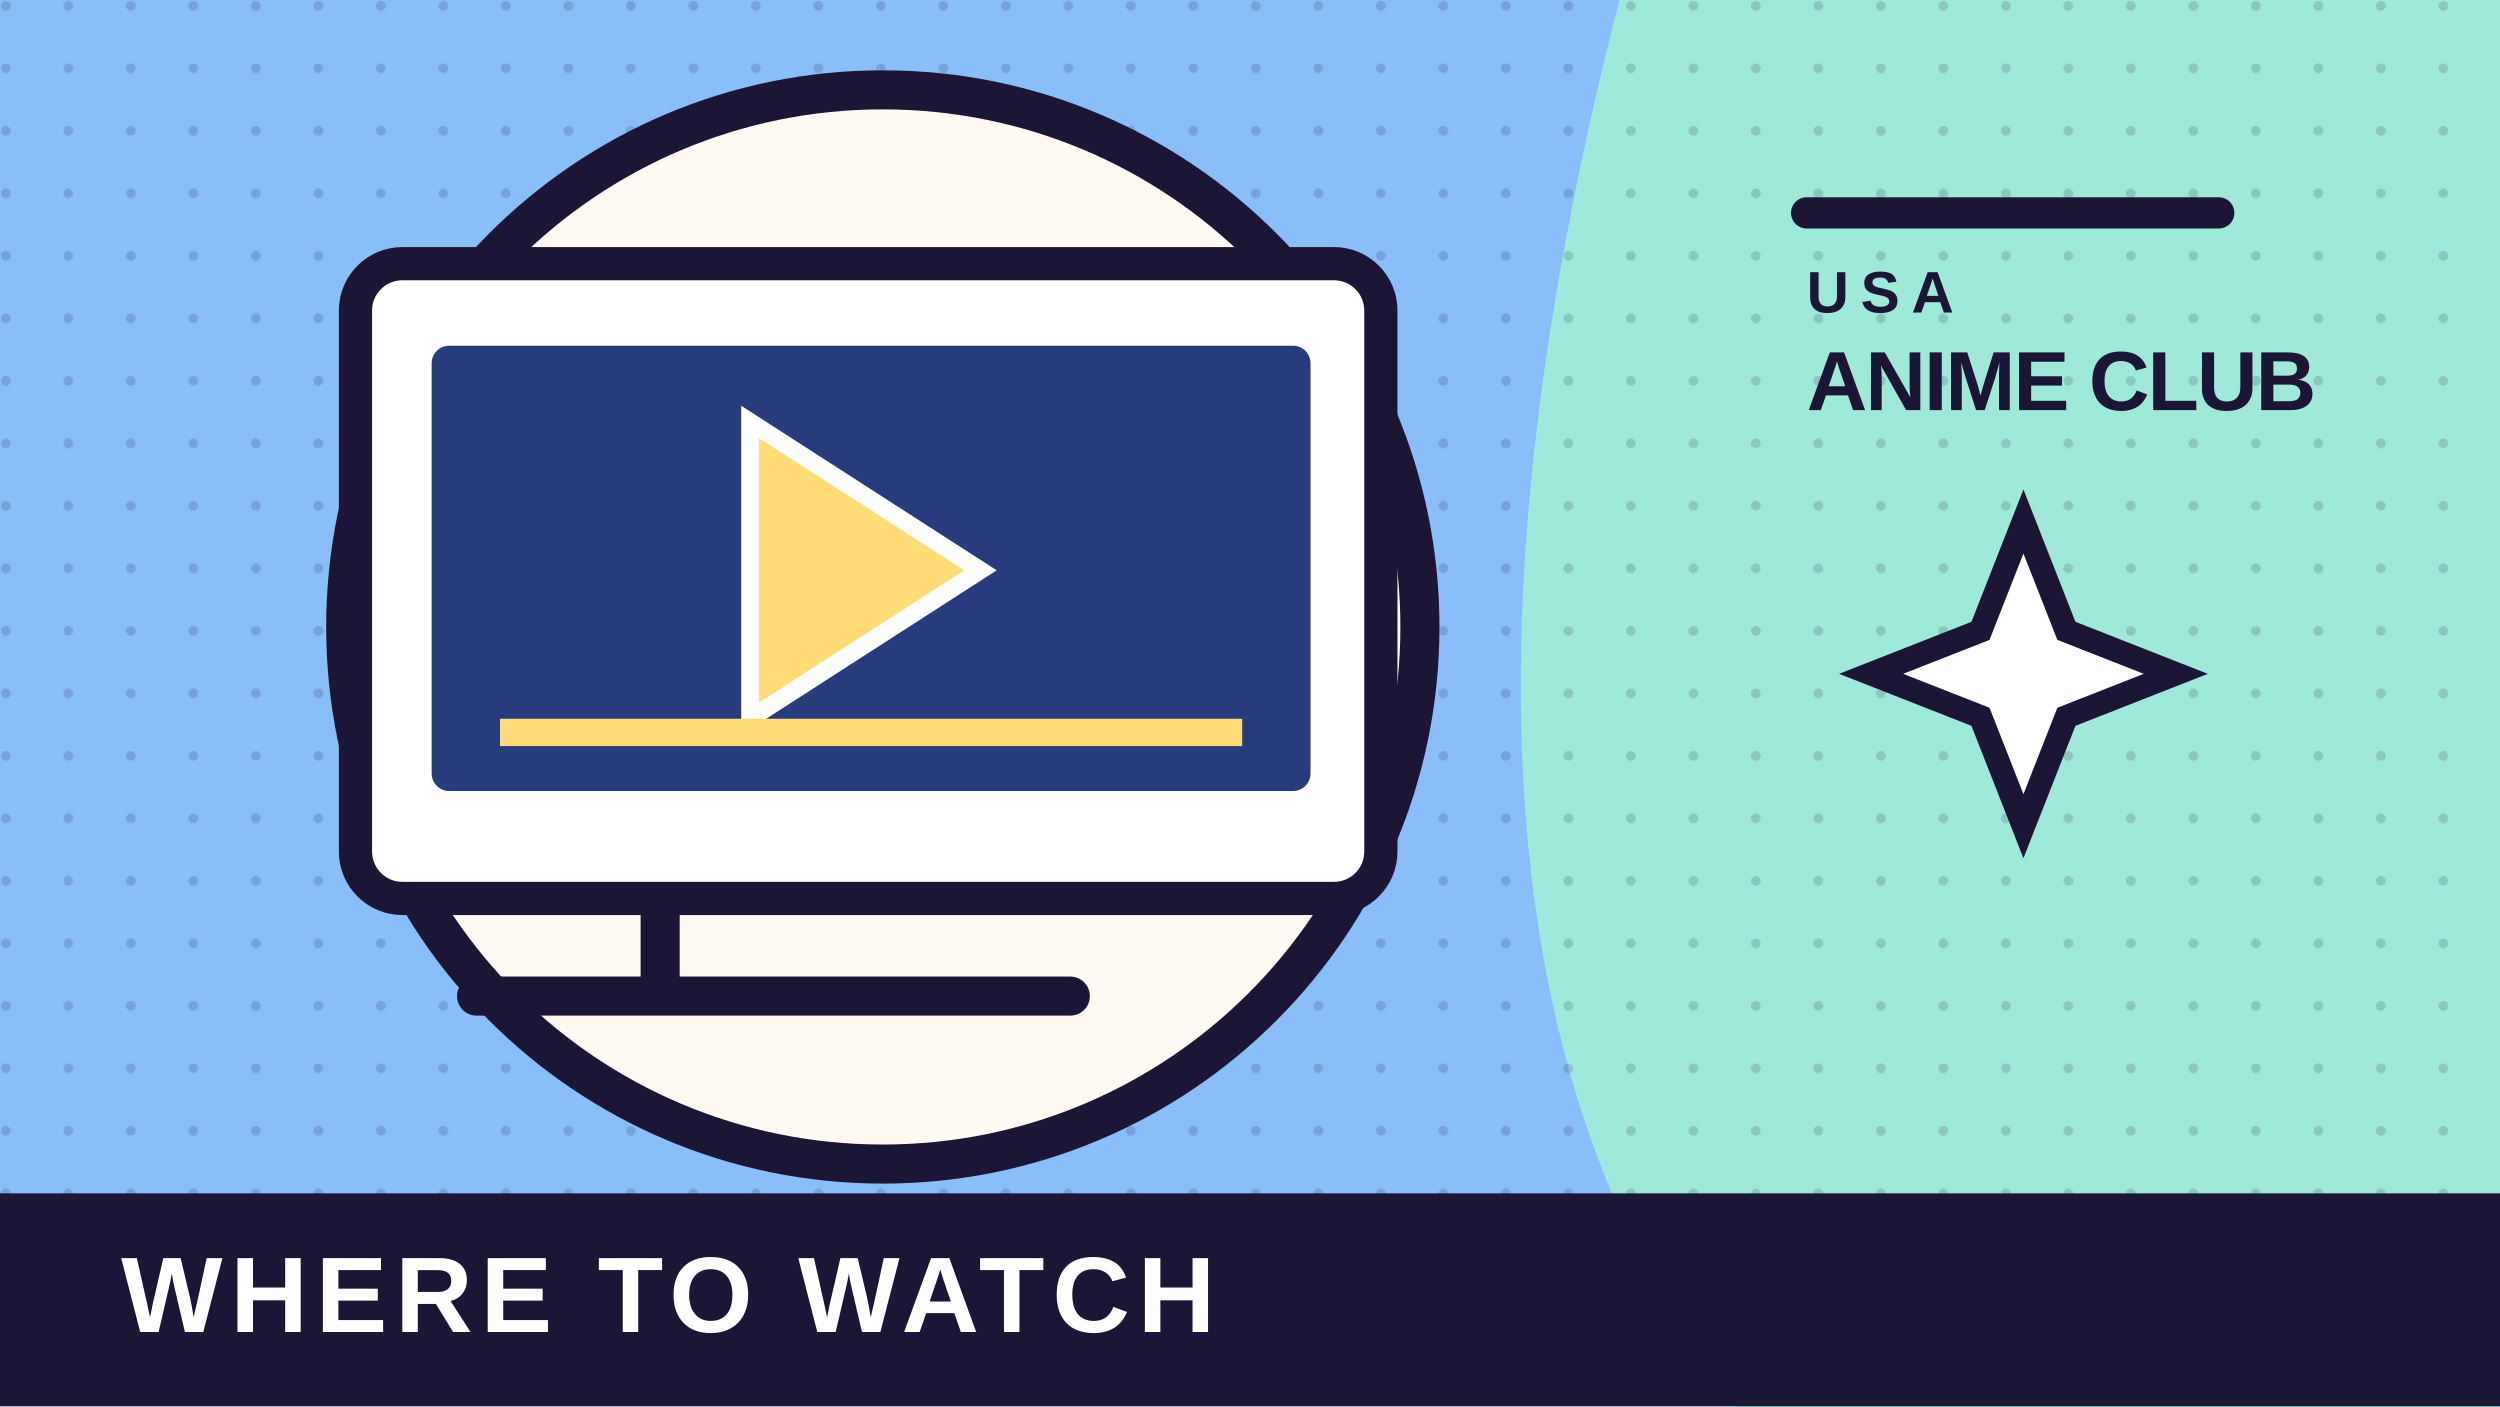
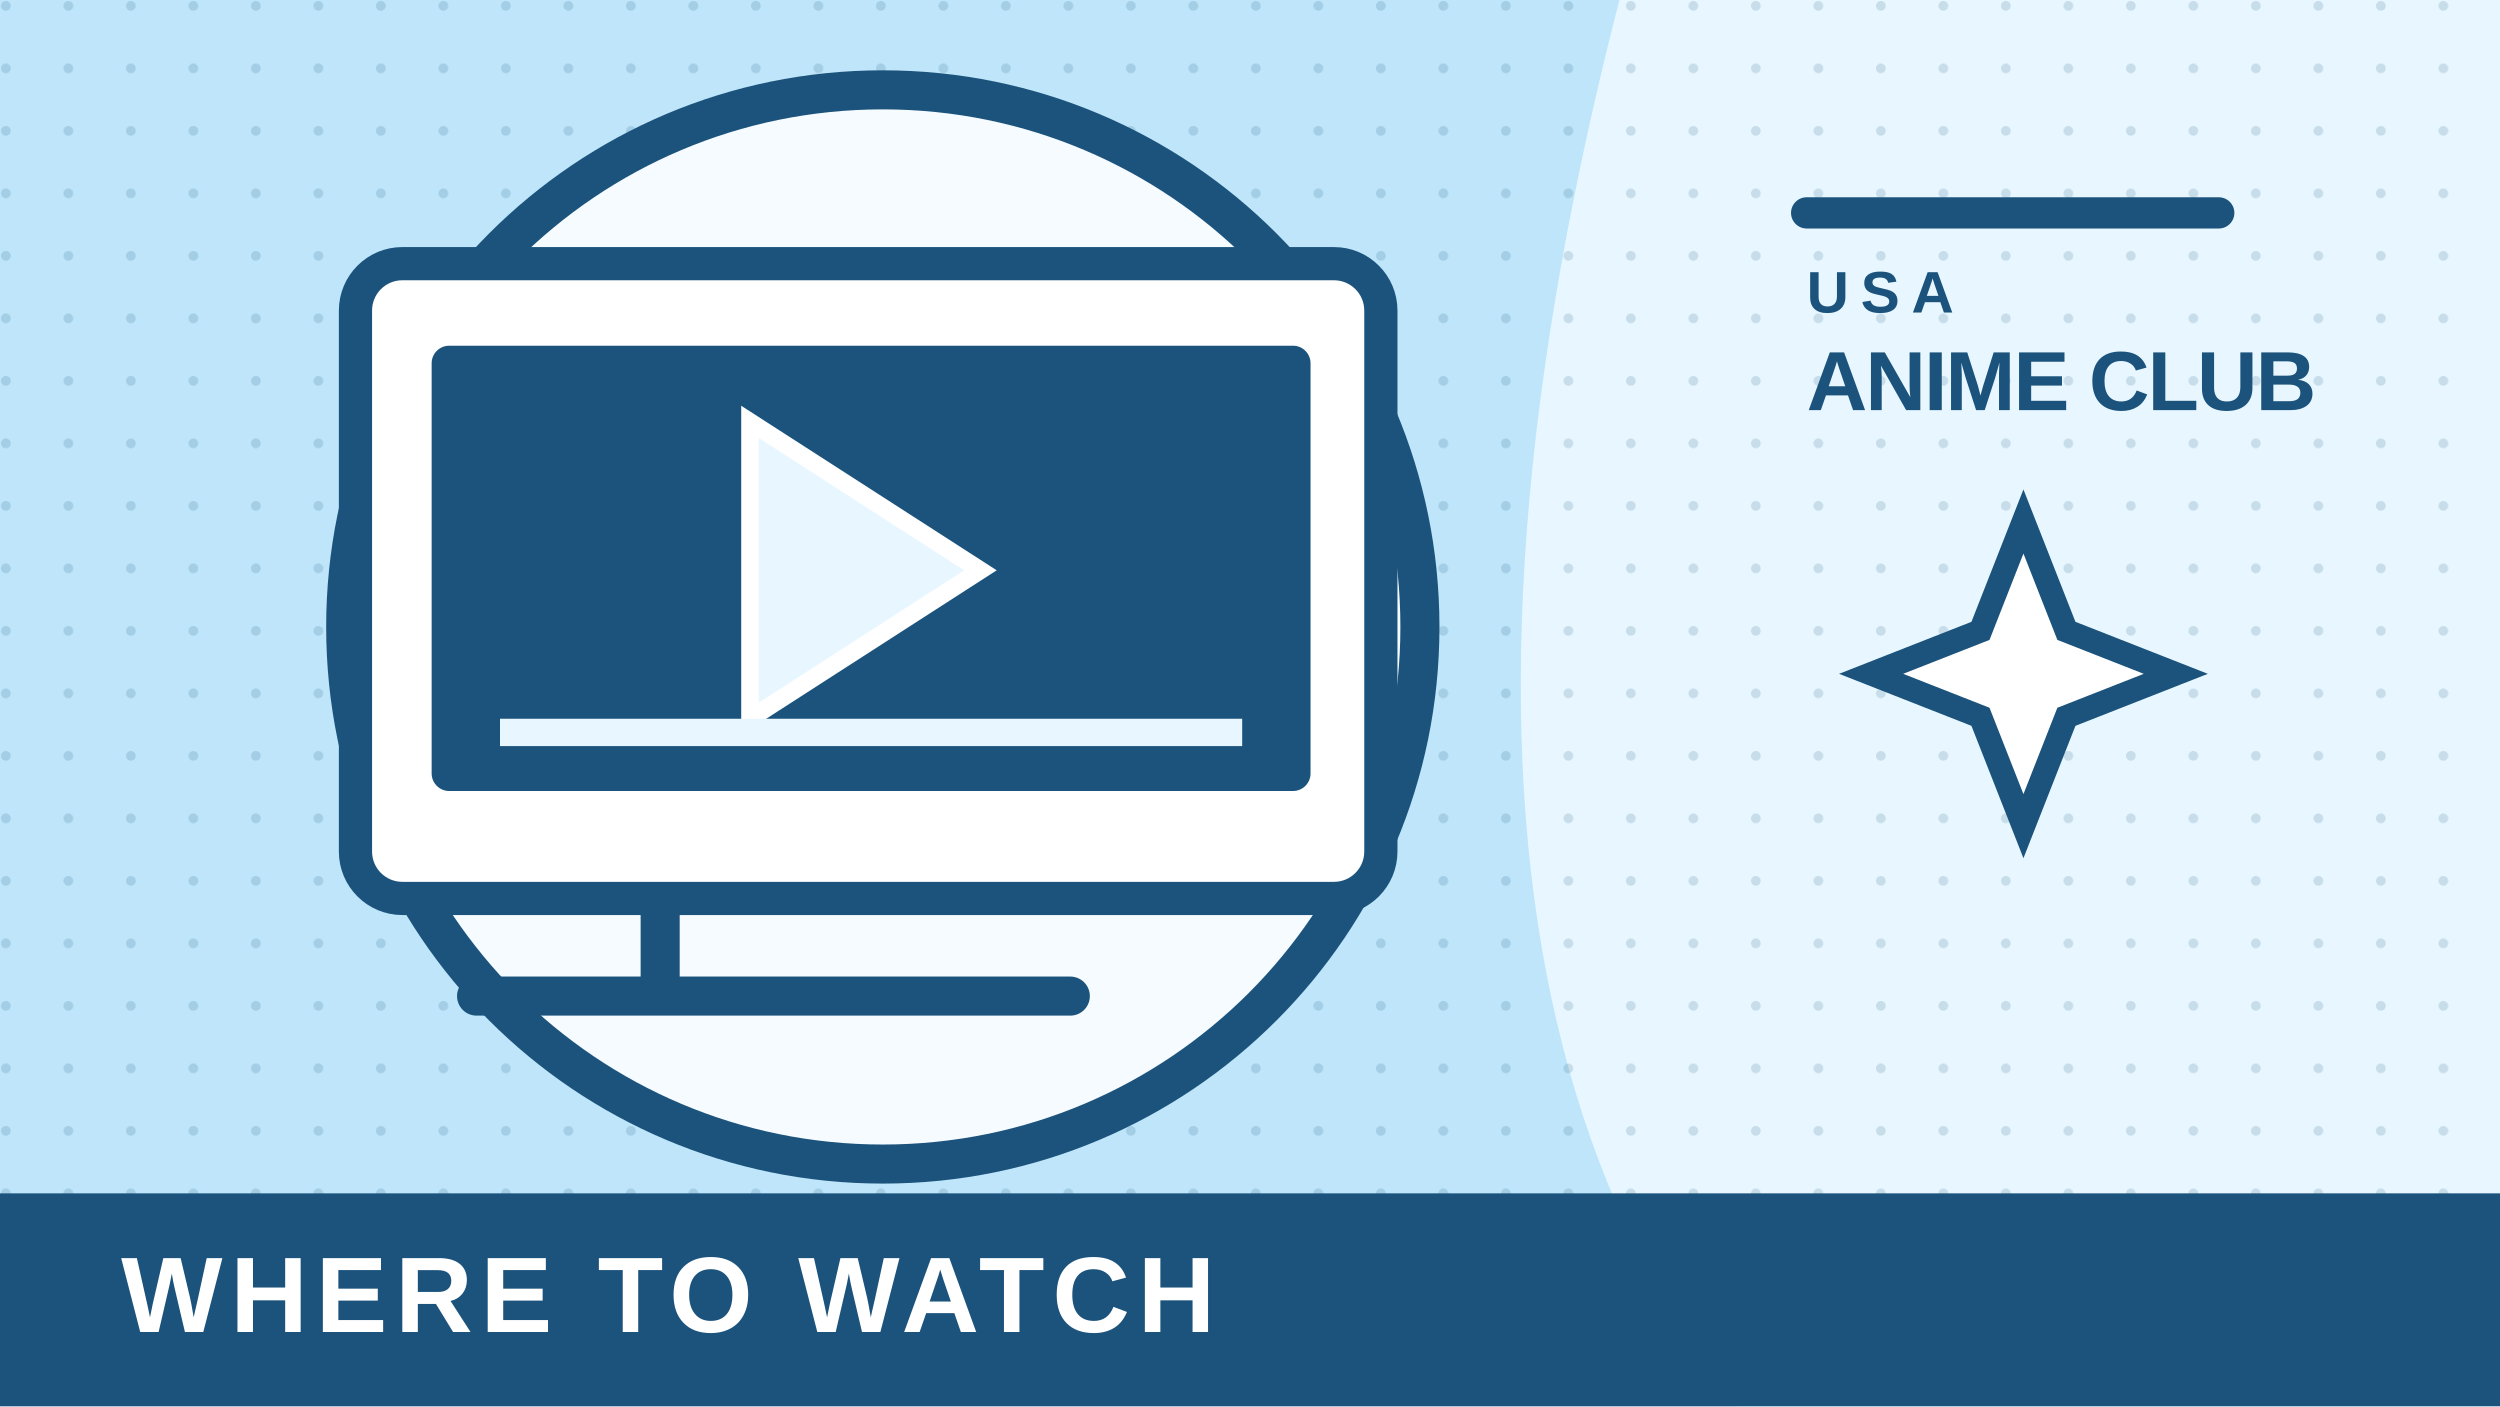
<svg xmlns="http://www.w3.org/2000/svg" viewBox="0 0 1280 720" role="img" aria-labelledby="t d">
  <defs>
    <pattern id="p" width="32" height="32" patternUnits="userSpaceOnUse">
-       <circle cx="3" cy="3" r="2.5" fill="#1b1635" opacity=".16" />
+       <circle cx="3" cy="3" r="2.5" fill="#1b537c" opacity=".16" />
    </pattern>
  </defs>
-   <rect width="1280" height="720" fill="#8abef9" />
-   <path d="M870-140h590v900H925Q663 500 870-140Z" fill="#9fe9db" />
+   <rect width="1280" height="720" fill="#bee5f9" />
+   <path d="M870-140h590v900H925Q663 500 870-140Z" fill="#e8f7ff" />
  <rect width="1280" height="720" fill="url(#p)" />
-   <circle cx="452" cy="321" r="275" fill="#fff9f3" stroke="#1b1635" stroke-width="20" />
+   <circle cx="452" cy="321" r="275" fill="#f5fbff" stroke="#1b537c" stroke-width="20" />
  <g transform="translate(-8 0) scale(1.0)">
-     <rect x="190" y="135" width="525" height="325" rx="24" fill="white" stroke="#1b1635" stroke-width="17" />
-     <rect x="229" y="177" width="450" height="228" rx="9" fill="#283b7d" />
-     <path d="m392 216 118 76-118 76Z" fill="#ffdc75" stroke="white" stroke-width="9" />
-     <path d="M346 463v47m-94 0h304" stroke="#1b1635" stroke-width="20" stroke-linecap="round" />
-     <path d="M264 375h380" stroke="#ffdc75" stroke-width="14" />
+     <rect x="190" y="135" width="525" height="325" rx="24" fill="white" stroke="#1b537c" stroke-width="17" />
+     <rect x="229" y="177" width="450" height="228" rx="9" fill="#1b537c" />
+     <path d="m392 216 118 76-118 76Z" fill="#e8f7ff" stroke="white" stroke-width="9" />
+     <path d="M346 463v47m-94 0h304" stroke="#1b537c" stroke-width="20" stroke-linecap="round" />
+     <path d="M264 375h380" stroke="#e8f7ff" stroke-width="14" />
  </g>
-   <path d="M925 109h211" stroke="#1b1635" stroke-width="16" stroke-linecap="round" />
-   <text x="925" y="160" fill="#1b1635" font-family="Arial,sans-serif" font-size="30" font-weight="900" letter-spacing="6">USA</text>
-   <text x="925" y="210" fill="#1b1635" font-family="Arial,sans-serif" font-size="43" font-weight="900" letter-spacing="-1">ANIME CLUB</text>
-   <path d="m1036 267 22 56 56 22-56 22-22 56-22-56-56-22 56-22Z" fill="#fff" stroke="#1b1635" stroke-width="12" />
-   <rect y="611" width="1280" height="109" fill="#1b1635" />
+   <path d="M925 109h211" stroke="#1b537c" stroke-width="16" stroke-linecap="round" />
+   <text x="925" y="160" fill="#1b537c" font-family="Arial,sans-serif" font-size="30" font-weight="900" letter-spacing="6">USA</text>
+   <text x="925" y="210" fill="#1b537c" font-family="Arial,sans-serif" font-size="43" font-weight="900" letter-spacing="-1">ANIME CLUB</text>
+   <path d="m1036 267 22 56 56 22-56 22-22 56-22-56-56-22 56-22Z" fill="#fff" stroke="#1b537c" stroke-width="12" />
+   <rect y="611" width="1280" height="109" fill="#1b537c" />
  <text x="62" y="682" font-family="Arial,sans-serif" font-size="55" font-weight="900" letter-spacing="4" fill="#fff">WHERE TO WATCH</text>
</svg>
